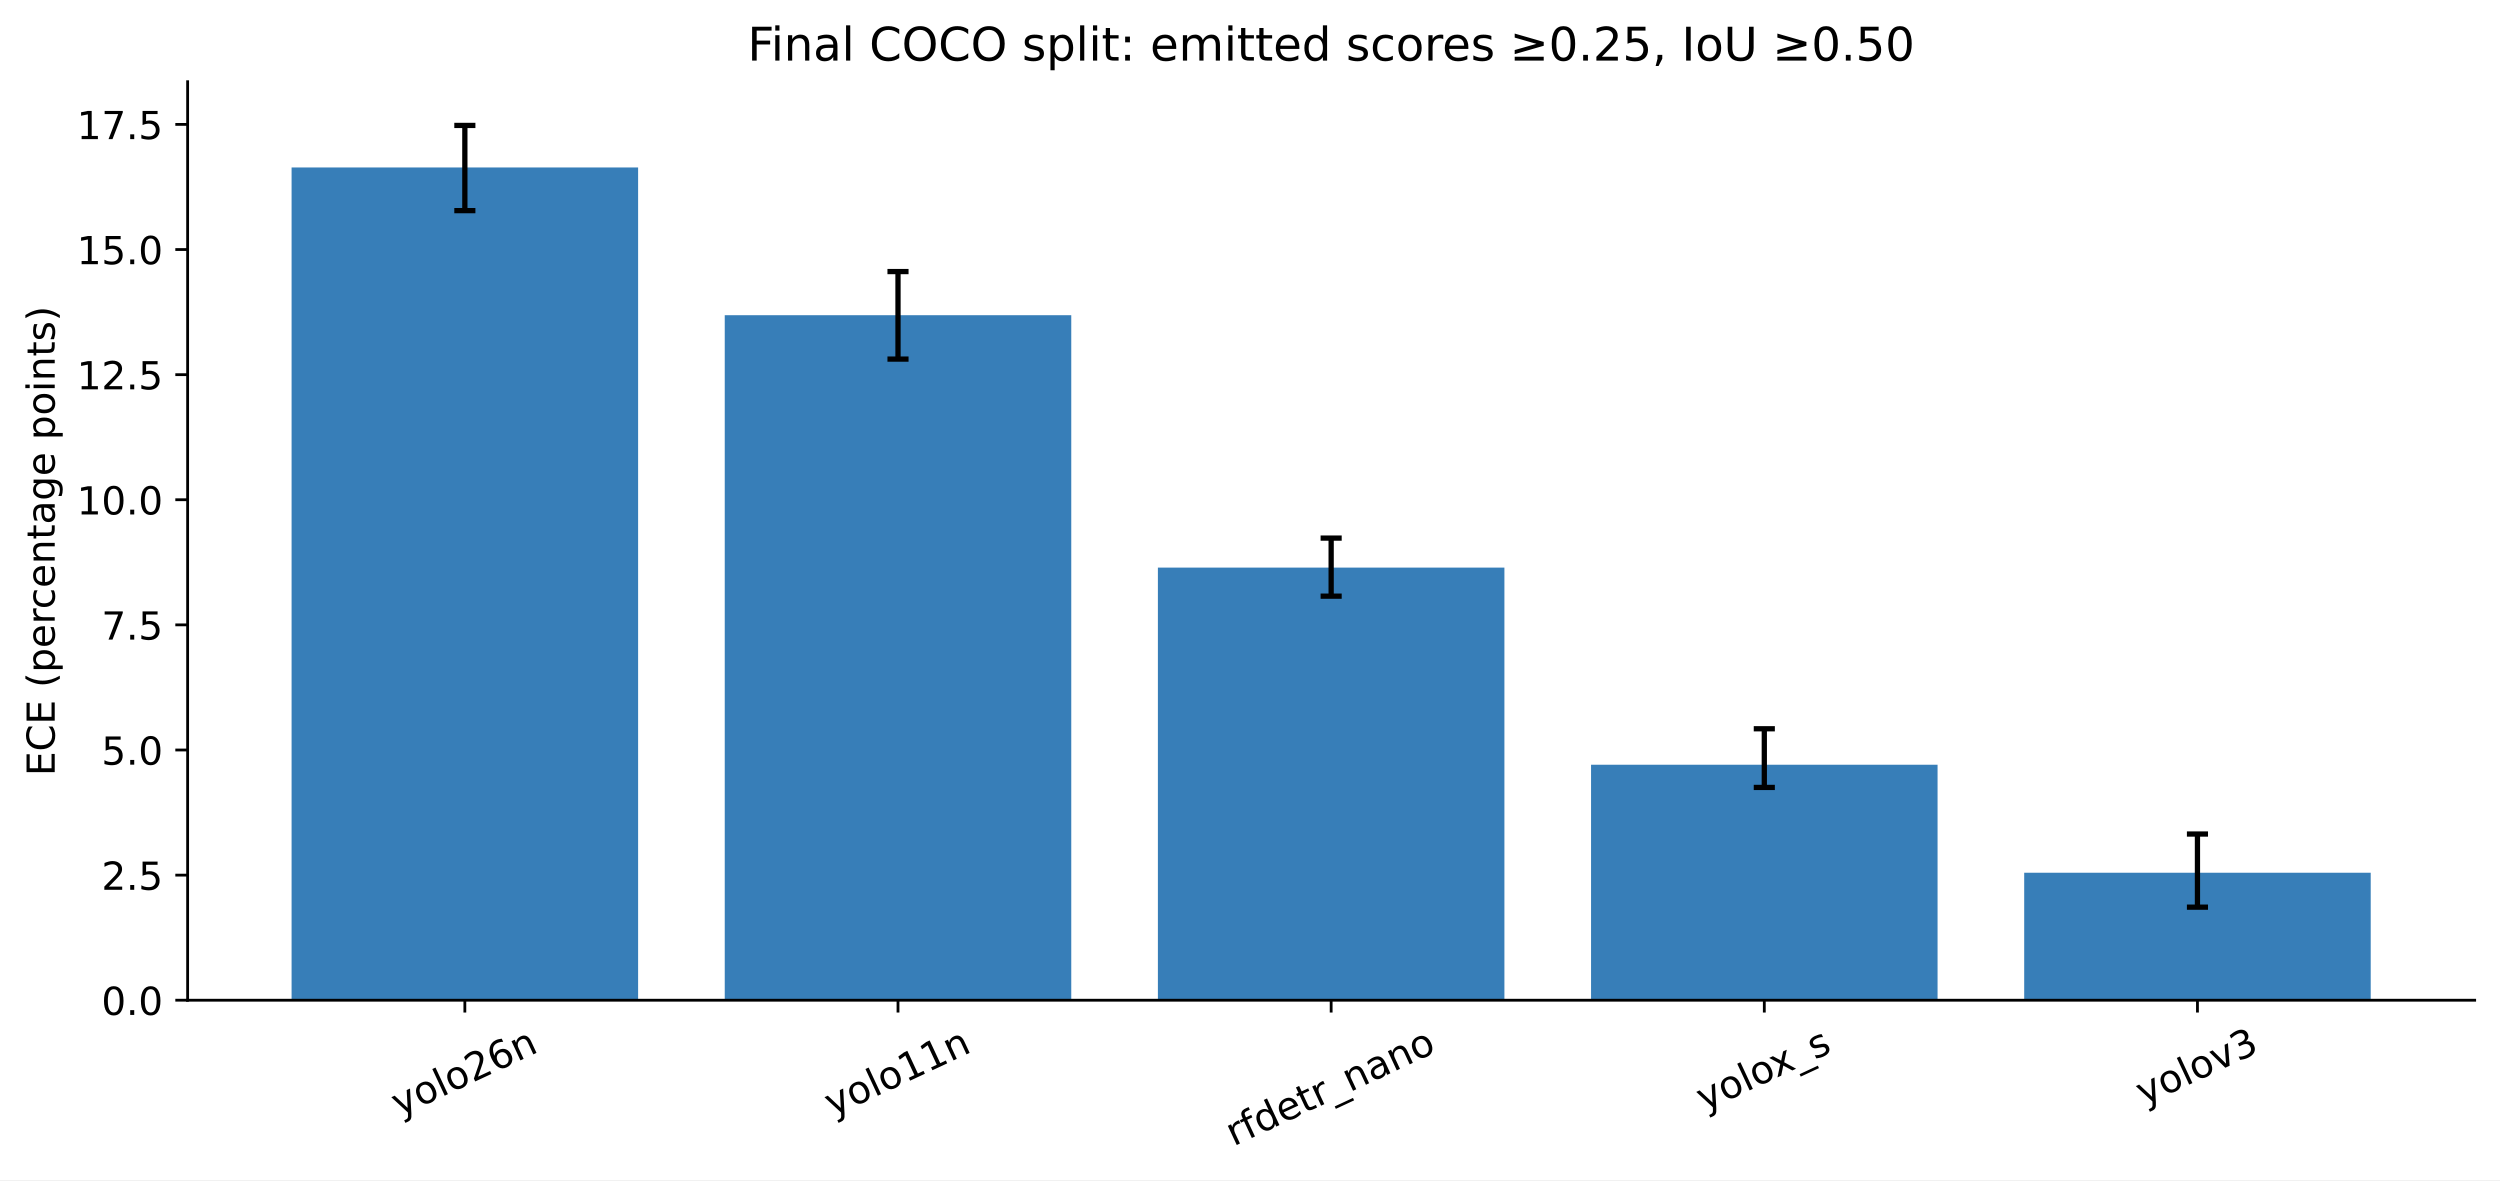
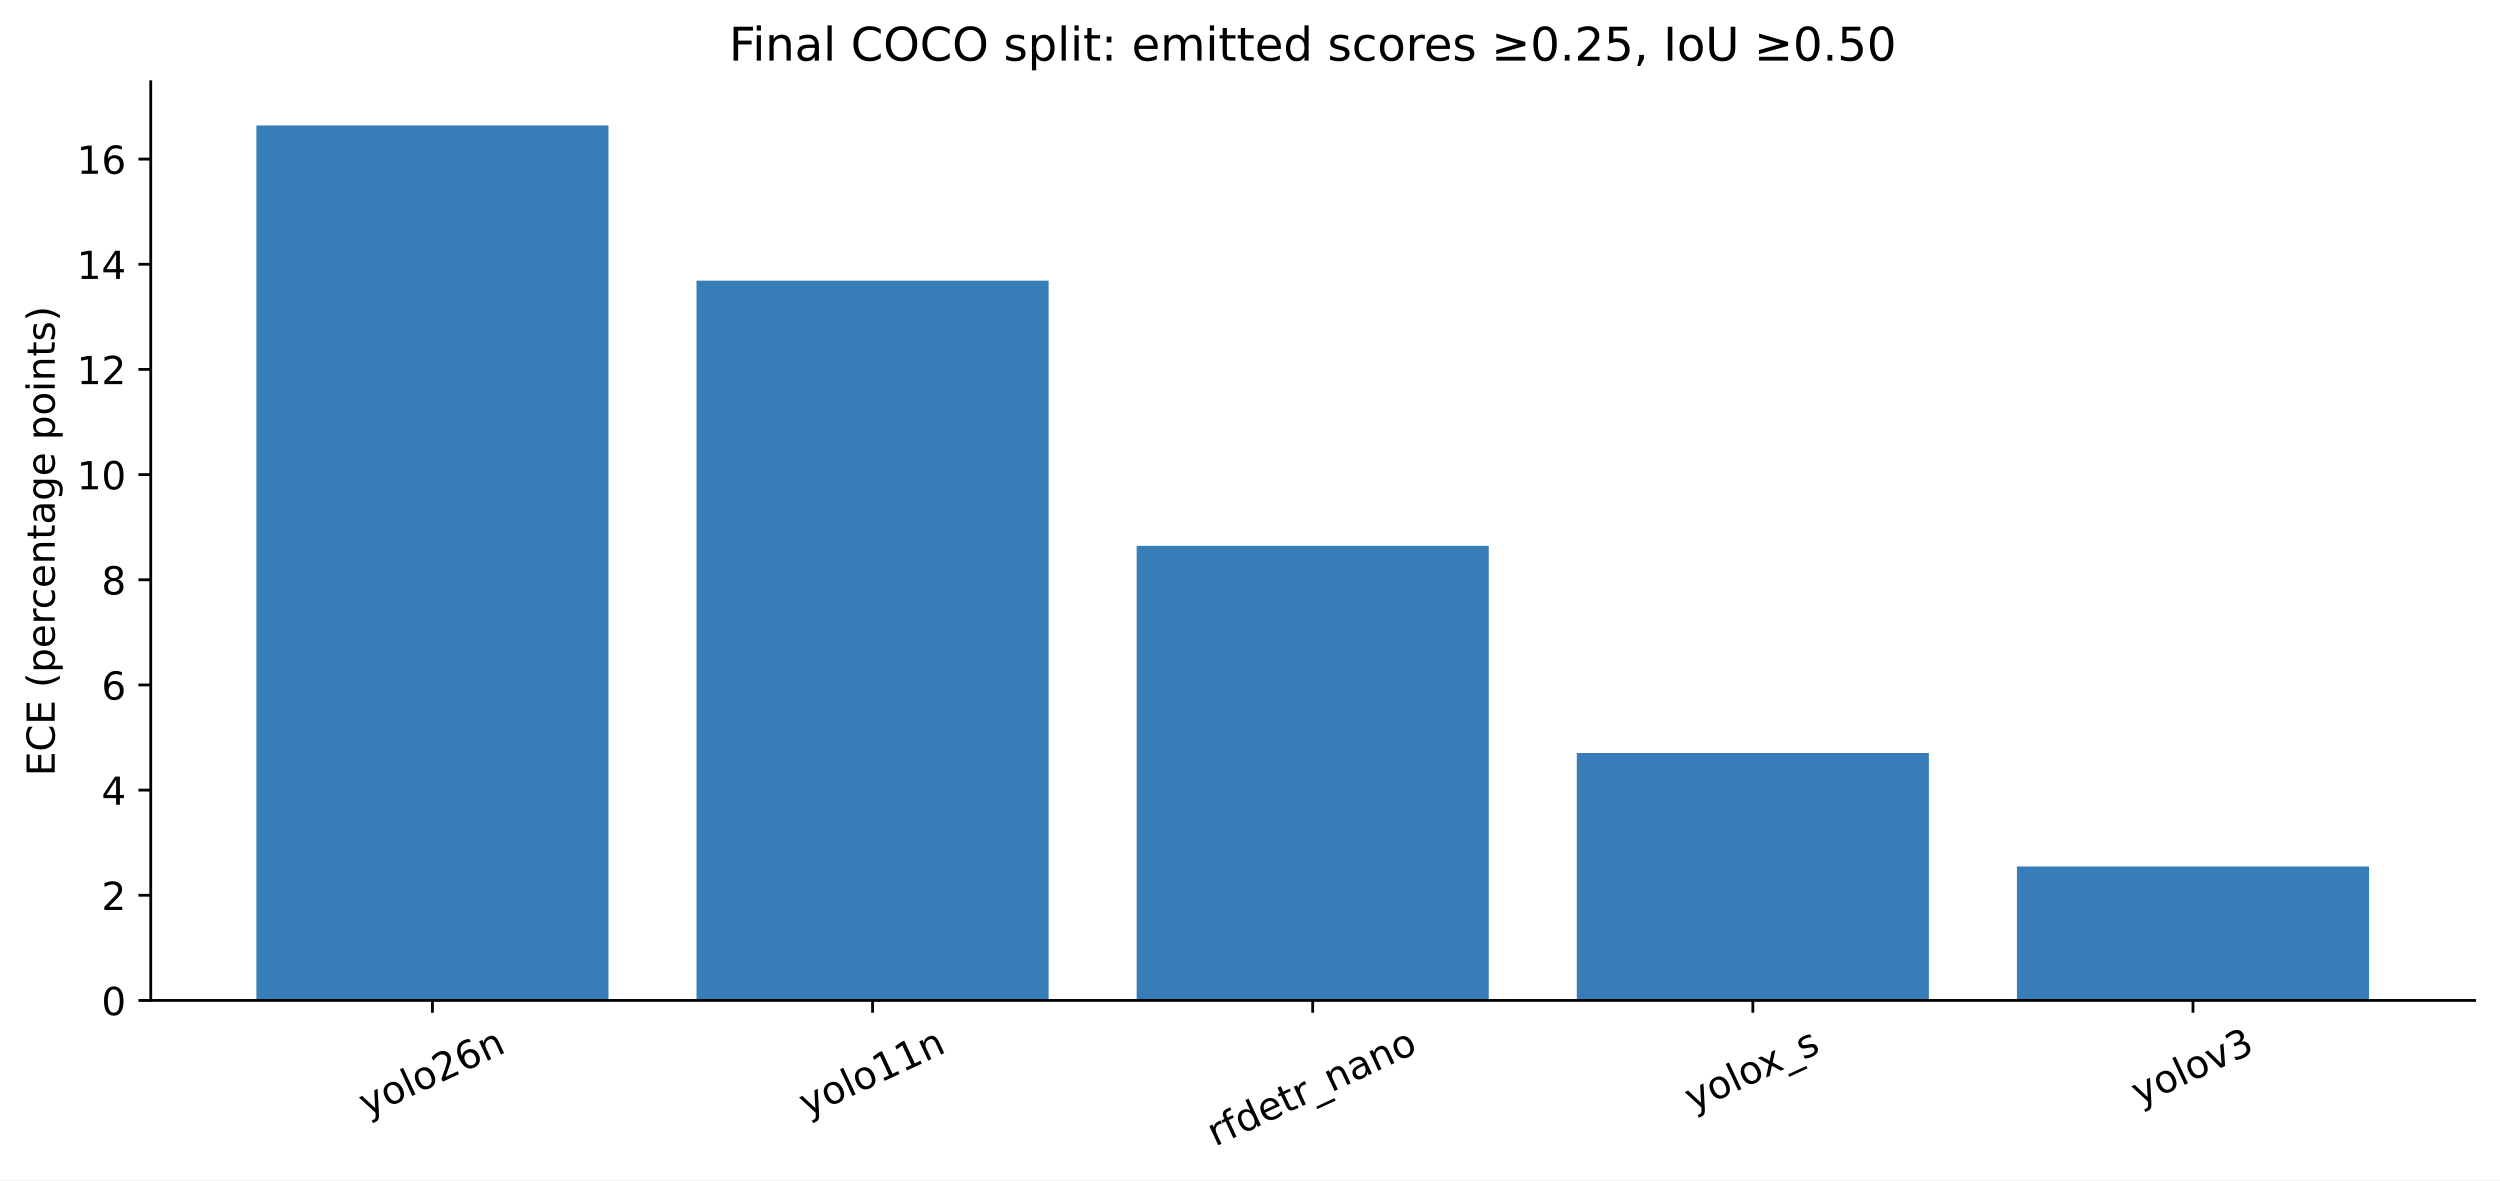
- <svg xmlns="http://www.w3.org/2000/svg" xmlns:xlink="http://www.w3.org/1999/xlink" width="710.678pt" height="335.464pt" viewBox="0 0 710.678 335.464" version="1.1">
+ <svg xmlns="http://www.w3.org/2000/svg" xmlns:xlink="http://www.w3.org/1999/xlink" width="710.533pt" height="335.464pt" viewBox="0 0 710.533 335.464" version="1.1">
  <defs>
    <style type="text/css">*{stroke-linejoin: round; stroke-linecap: butt}</style>
  </defs>
  <g id="figure_1">
    <g id="patch_1">
-       <path d="M 0 335.464 L 710.678 335.464 L 710.678 0 L 0 0 z " style="fill: #ffffff" />
+       <path d="M 0 335.464 L 710.533 335.464 L 710.533 0 L 0 0 z " style="fill: #ffffff" />
    </g>
    <g id="axes_1">
      <g id="patch_2">
-         <path d="M 53.338 284.335 L 703.478 284.335 L 703.478 23.23 L 53.338 23.23 z " style="fill: #ffffff" />
+         <path d="M 42.843 284.335 L 703.333 284.335 L 703.333 23.23 L 42.843 23.23 z " style="fill: #ffffff" />
      </g>
      <g id="patch_3">
-         <path d="M 82.89 284.335 L 181.396 284.335 L 181.396 47.611 L 82.89 47.611 z " clip-path="url(#p9b7a0a9234)" style="fill: #377eb8" />
+         <path d="M 72.866 284.335 L 172.94 284.335 L 172.94 35.664 L 72.866 35.664 z " clip-path="url(#p869e72a618)" style="fill: #377eb8" />
      </g>
      <g id="patch_4">
-         <path d="M 206.023 284.335 L 304.529 284.335 L 304.529 89.593 L 206.023 89.593 z " clip-path="url(#p9b7a0a9234)" style="fill: #377eb8" />
+         <path d="M 197.959 284.335 L 298.033 284.335 L 298.033 79.764 L 197.959 79.764 z " clip-path="url(#p869e72a618)" style="fill: #377eb8" />
      </g>
      <g id="patch_5">
-         <path d="M 329.155 284.335 L 427.661 284.335 L 427.661 161.355 L 329.155 161.355 z " clip-path="url(#p9b7a0a9234)" style="fill: #377eb8" />
+         <path d="M 323.051 284.335 L 423.126 284.335 L 423.126 155.149 L 323.051 155.149 z " clip-path="url(#p869e72a618)" style="fill: #377eb8" />
      </g>
      <g id="patch_6">
-         <path d="M 452.288 284.335 L 550.794 284.335 L 550.794 217.386 L 452.288 217.386 z " clip-path="url(#p9b7a0a9234)" style="fill: #377eb8" />
+         <path d="M 448.144 284.335 L 548.218 284.335 L 548.218 214.008 L 448.144 214.008 z " clip-path="url(#p869e72a618)" style="fill: #377eb8" />
      </g>
      <g id="patch_7">
-         <path d="M 575.42 284.335 L 673.926 284.335 L 673.926 248.088 L 575.42 248.088 z " clip-path="url(#p9b7a0a9234)" style="fill: #377eb8" />
-       </g>
-       <g id="PathCollection_1">
-         <defs>
-           <path id="m58e136457c" d="M 3 0 L -3 -0 " style="stroke: #000000; stroke-width: 1.5" />
-         </defs>
-         <g clip-path="url(#p9b7a0a9234)">
-           <use xlink:href="#m58e136457c" x="132.143" y="59.873" style="stroke: #000000; stroke-width: 1.5" />
-           <use xlink:href="#m58e136457c" x="255.276" y="102.087" style="stroke: #000000; stroke-width: 1.5" />
-           <use xlink:href="#m58e136457c" x="378.408" y="169.474" style="stroke: #000000; stroke-width: 1.5" />
-           <use xlink:href="#m58e136457c" x="501.541" y="223.852" style="stroke: #000000; stroke-width: 1.5" />
-           <use xlink:href="#m58e136457c" x="624.673" y="257.889" style="stroke: #000000; stroke-width: 1.5" />
-         </g>
-       </g>
-       <g id="PathCollection_2">
-         <g clip-path="url(#p9b7a0a9234)">
-           <use xlink:href="#m58e136457c" x="132.143" y="35.664" style="stroke: #000000; stroke-width: 1.5" />
-           <use xlink:href="#m58e136457c" x="255.276" y="77.204" style="stroke: #000000; stroke-width: 1.5" />
-           <use xlink:href="#m58e136457c" x="378.408" y="152.963" style="stroke: #000000; stroke-width: 1.5" />
-           <use xlink:href="#m58e136457c" x="501.541" y="207.161" style="stroke: #000000; stroke-width: 1.5" />
-           <use xlink:href="#m58e136457c" x="624.673" y="237.086" style="stroke: #000000; stroke-width: 1.5" />
-         </g>
+         <path d="M 573.237 284.335 L 673.311 284.335 L 673.311 246.259 L 573.237 246.259 z " clip-path="url(#p869e72a618)" style="fill: #377eb8" />
      </g>
      <g id="matplotlib.axis_1">
        <g id="xtick_1">
          <g id="line2d_1">
            <defs>
-               <path id="m447dc8540b" d="M 0 0 L 0 3.5 " style="stroke: #000000; stroke-width: 0.8" />
+               <path id="mfb838d94ab" d="M 0 0 L 0 3.5 " style="stroke: #000000; stroke-width: 0.8" />
            </defs>
            <g>
-               <use xlink:href="#m447dc8540b" x="132.143" y="284.335" style="stroke: #000000; stroke-width: 0.8" />
+               <use xlink:href="#mfb838d94ab" x="122.903" y="284.335" style="stroke: #000000; stroke-width: 0.8" />
            </g>
          </g>
          <g id="text_1">
-             <text style="font-size: 11px; font-family: 'DejaVu Sans', 'Bitstream Vera Sans', 'Computer Modern Sans Serif', 'Lucida Grande', 'Verdana', 'Geneva', 'Lucid', 'Arial', 'Helvetica', 'Avant Garde', sans-serif" transform="translate(113.4885 317.5043) rotate(-25)">yolo26n</text>
+             <text style="font-size: 11px; font-family: 'DejaVu Sans', 'Bitstream Vera Sans', 'Computer Modern Sans Serif', 'Lucida Grande', 'Verdana', 'Geneva', 'Lucid', 'Arial', 'Helvetica', 'Avant Garde', sans-serif" transform="translate(104.2484 317.5043) rotate(-25)">yolo26n</text>
          </g>
        </g>
        <g id="xtick_2">
          <g id="line2d_2">
            <g>
-               <use xlink:href="#m447dc8540b" x="255.276" y="284.335" style="stroke: #000000; stroke-width: 0.8" />
+               <use xlink:href="#mfb838d94ab" x="247.996" y="284.335" style="stroke: #000000; stroke-width: 0.8" />
            </g>
          </g>
          <g id="text_2">
-             <text style="font-size: 11px; font-family: 'DejaVu Sans', 'Bitstream Vera Sans', 'Computer Modern Sans Serif', 'Lucida Grande', 'Verdana', 'Geneva', 'Lucid', 'Arial', 'Helvetica', 'Avant Garde', sans-serif" transform="translate(236.6211 317.5043) rotate(-25)">yolo11n</text>
+             <text style="font-size: 11px; font-family: 'DejaVu Sans', 'Bitstream Vera Sans', 'Computer Modern Sans Serif', 'Lucida Grande', 'Verdana', 'Geneva', 'Lucid', 'Arial', 'Helvetica', 'Avant Garde', sans-serif" transform="translate(229.3412 317.5043) rotate(-25)">yolo11n</text>
          </g>
        </g>
        <g id="xtick_3">
          <g id="line2d_3">
            <g>
-               <use xlink:href="#m447dc8540b" x="378.408" y="284.335" style="stroke: #000000; stroke-width: 0.8" />
+               <use xlink:href="#mfb838d94ab" x="373.088" y="284.335" style="stroke: #000000; stroke-width: 0.8" />
            </g>
          </g>
          <g id="text_3">
-             <text style="font-size: 11px; font-family: 'DejaVu Sans', 'Bitstream Vera Sans', 'Computer Modern Sans Serif', 'Lucida Grande', 'Verdana', 'Geneva', 'Lucid', 'Arial', 'Helvetica', 'Avant Garde', sans-serif" transform="translate(350.6722 325.9135) rotate(-25)">rfdetr_nano</text>
+             <text style="font-size: 11px; font-family: 'DejaVu Sans', 'Bitstream Vera Sans', 'Computer Modern Sans Serif', 'Lucida Grande', 'Verdana', 'Geneva', 'Lucid', 'Arial', 'Helvetica', 'Avant Garde', sans-serif" transform="translate(345.3525 325.9135) rotate(-25)">rfdetr_nano</text>
          </g>
        </g>
        <g id="xtick_4">
          <g id="line2d_4">
            <g>
-               <use xlink:href="#m447dc8540b" x="501.541" y="284.335" style="stroke: #000000; stroke-width: 0.8" />
+               <use xlink:href="#mfb838d94ab" x="498.181" y="284.335" style="stroke: #000000; stroke-width: 0.8" />
            </g>
          </g>
          <g id="text_4">
-             <text style="font-size: 11px; font-family: 'DejaVu Sans', 'Bitstream Vera Sans', 'Computer Modern Sans Serif', 'Lucida Grande', 'Verdana', 'Geneva', 'Lucid', 'Arial', 'Helvetica', 'Avant Garde', sans-serif" transform="translate(484.4401 315.9949) rotate(-25)">yolox_s</text>
+             <text style="font-size: 11px; font-family: 'DejaVu Sans', 'Bitstream Vera Sans', 'Computer Modern Sans Serif', 'Lucida Grande', 'Verdana', 'Geneva', 'Lucid', 'Arial', 'Helvetica', 'Avant Garde', sans-serif" transform="translate(481.0806 315.9949) rotate(-25)">yolox_s</text>
          </g>
        </g>
        <g id="xtick_5">
          <g id="line2d_5">
            <g>
-               <use xlink:href="#m447dc8540b" x="624.673" y="284.335" style="stroke: #000000; stroke-width: 0.8" />
+               <use xlink:href="#mfb838d94ab" x="623.274" y="284.335" style="stroke: #000000; stroke-width: 0.8" />
            </g>
          </g>
          <g id="text_5">
-             <text style="font-size: 11px; font-family: 'DejaVu Sans', 'Bitstream Vera Sans', 'Computer Modern Sans Serif', 'Lucida Grande', 'Verdana', 'Geneva', 'Lucid', 'Arial', 'Helvetica', 'Avant Garde', sans-serif" transform="translate(609.3991 314.3518) rotate(-25)">yolov3</text>
+             <text style="font-size: 11px; font-family: 'DejaVu Sans', 'Bitstream Vera Sans', 'Computer Modern Sans Serif', 'Lucida Grande', 'Verdana', 'Geneva', 'Lucid', 'Arial', 'Helvetica', 'Avant Garde', sans-serif" transform="translate(607.9999 314.3518) rotate(-25)">yolov3</text>
          </g>
        </g>
      </g>
      <g id="matplotlib.axis_2">
        <g id="ytick_1">
          <g id="line2d_6">
            <defs>
-               <path id="mcc0a1b9167" d="M 0 0 L -3.5 0 " style="stroke: #000000; stroke-width: 0.8" />
+               <path id="m43f2d749d9" d="M 0 0 L -3.5 0 " style="stroke: #000000; stroke-width: 0.8" />
            </defs>
            <g>
-               <use xlink:href="#mcc0a1b9167" x="53.338" y="284.335" style="stroke: #000000; stroke-width: 0.8" />
+               <use xlink:href="#m43f2d749d9" x="42.843" y="284.335" style="stroke: #000000; stroke-width: 0.8" />
            </g>
          </g>
          <g id="text_6">
-             <text style="font-size: 11px; font-family: 'DejaVu Sans', 'Bitstream Vera Sans', 'Computer Modern Sans Serif', 'Lucida Grande', 'Verdana', 'Geneva', 'Lucid', 'Arial', 'Helvetica', 'Avant Garde', sans-serif; text-anchor: end" x="46.338" y="288.514" transform="rotate(-0 46.33812 288.5145)">0.0</text>
+             <text style="font-size: 11px; font-family: 'DejaVu Sans', 'Bitstream Vera Sans', 'Computer Modern Sans Serif', 'Lucida Grande', 'Verdana', 'Geneva', 'Lucid', 'Arial', 'Helvetica', 'Avant Garde', sans-serif; text-anchor: end" x="35.843" y="288.514" transform="rotate(-0 35.84344 288.5145)">0</text>
          </g>
        </g>
        <g id="ytick_2">
          <g id="line2d_7">
            <g>
-               <use xlink:href="#mcc0a1b9167" x="53.338" y="248.768" style="stroke: #000000; stroke-width: 0.8" />
+               <use xlink:href="#m43f2d749d9" x="42.843" y="254.445" style="stroke: #000000; stroke-width: 0.8" />
            </g>
          </g>
          <g id="text_7">
-             <text style="font-size: 11px; font-family: 'DejaVu Sans', 'Bitstream Vera Sans', 'Computer Modern Sans Serif', 'Lucida Grande', 'Verdana', 'Geneva', 'Lucid', 'Arial', 'Helvetica', 'Avant Garde', sans-serif; text-anchor: end" x="46.338" y="252.947" transform="rotate(-0 46.33812 252.9471)">2.5</text>
+             <text style="font-size: 11px; font-family: 'DejaVu Sans', 'Bitstream Vera Sans', 'Computer Modern Sans Serif', 'Lucida Grande', 'Verdana', 'Geneva', 'Lucid', 'Arial', 'Helvetica', 'Avant Garde', sans-serif; text-anchor: end" x="35.843" y="258.625" transform="rotate(-0 35.84344 258.6246)">2</text>
          </g>
        </g>
        <g id="ytick_3">
          <g id="line2d_8">
            <g>
-               <use xlink:href="#mcc0a1b9167" x="53.338" y="213.201" style="stroke: #000000; stroke-width: 0.8" />
+               <use xlink:href="#m43f2d749d9" x="42.843" y="224.556" style="stroke: #000000; stroke-width: 0.8" />
            </g>
          </g>
          <g id="text_8">
-             <text style="font-size: 11px; font-family: 'DejaVu Sans', 'Bitstream Vera Sans', 'Computer Modern Sans Serif', 'Lucida Grande', 'Verdana', 'Geneva', 'Lucid', 'Arial', 'Helvetica', 'Avant Garde', sans-serif; text-anchor: end" x="46.338" y="217.38" transform="rotate(-0 46.33812 217.3798)">5.0</text>
+             <text style="font-size: 11px; font-family: 'DejaVu Sans', 'Bitstream Vera Sans', 'Computer Modern Sans Serif', 'Lucida Grande', 'Verdana', 'Geneva', 'Lucid', 'Arial', 'Helvetica', 'Avant Garde', sans-serif; text-anchor: end" x="35.843" y="228.735" transform="rotate(-0 35.84344 228.7347)">4</text>
          </g>
        </g>
        <g id="ytick_4">
          <g id="line2d_9">
            <g>
-               <use xlink:href="#mcc0a1b9167" x="53.338" y="177.633" style="stroke: #000000; stroke-width: 0.8" />
+               <use xlink:href="#m43f2d749d9" x="42.843" y="194.666" style="stroke: #000000; stroke-width: 0.8" />
            </g>
          </g>
          <g id="text_9">
-             <text style="font-size: 11px; font-family: 'DejaVu Sans', 'Bitstream Vera Sans', 'Computer Modern Sans Serif', 'Lucida Grande', 'Verdana', 'Geneva', 'Lucid', 'Arial', 'Helvetica', 'Avant Garde', sans-serif; text-anchor: end" x="46.338" y="181.812" transform="rotate(-0 46.33812 181.8125)">7.5</text>
+             <text style="font-size: 11px; font-family: 'DejaVu Sans', 'Bitstream Vera Sans', 'Computer Modern Sans Serif', 'Lucida Grande', 'Verdana', 'Geneva', 'Lucid', 'Arial', 'Helvetica', 'Avant Garde', sans-serif; text-anchor: end" x="35.843" y="198.845" transform="rotate(-0 35.84344 198.8448)">6</text>
          </g>
        </g>
        <g id="ytick_5">
          <g id="line2d_10">
            <g>
-               <use xlink:href="#mcc0a1b9167" x="53.338" y="142.066" style="stroke: #000000; stroke-width: 0.8" />
+               <use xlink:href="#m43f2d749d9" x="42.843" y="164.776" style="stroke: #000000; stroke-width: 0.8" />
            </g>
          </g>
          <g id="text_10">
-             <text style="font-size: 11px; font-family: 'DejaVu Sans', 'Bitstream Vera Sans', 'Computer Modern Sans Serif', 'Lucida Grande', 'Verdana', 'Geneva', 'Lucid', 'Arial', 'Helvetica', 'Avant Garde', sans-serif; text-anchor: end" x="46.338" y="146.245" transform="rotate(-0 46.33812 146.2451)">10.0</text>
+             <text style="font-size: 11px; font-family: 'DejaVu Sans', 'Bitstream Vera Sans', 'Computer Modern Sans Serif', 'Lucida Grande', 'Verdana', 'Geneva', 'Lucid', 'Arial', 'Helvetica', 'Avant Garde', sans-serif; text-anchor: end" x="35.843" y="168.955" transform="rotate(-0 35.84344 168.9549)">8</text>
          </g>
        </g>
        <g id="ytick_6">
          <g id="line2d_11">
            <g>
-               <use xlink:href="#mcc0a1b9167" x="53.338" y="106.499" style="stroke: #000000; stroke-width: 0.8" />
+               <use xlink:href="#m43f2d749d9" x="42.843" y="134.886" style="stroke: #000000; stroke-width: 0.8" />
            </g>
          </g>
          <g id="text_11">
-             <text style="font-size: 11px; font-family: 'DejaVu Sans', 'Bitstream Vera Sans', 'Computer Modern Sans Serif', 'Lucida Grande', 'Verdana', 'Geneva', 'Lucid', 'Arial', 'Helvetica', 'Avant Garde', sans-serif; text-anchor: end" x="46.338" y="110.678" transform="rotate(-0 46.33812 110.6778)">12.5</text>
+             <text style="font-size: 11px; font-family: 'DejaVu Sans', 'Bitstream Vera Sans', 'Computer Modern Sans Serif', 'Lucida Grande', 'Verdana', 'Geneva', 'Lucid', 'Arial', 'Helvetica', 'Avant Garde', sans-serif; text-anchor: end" x="35.843" y="139.065" transform="rotate(-0 35.84344 139.065)">10</text>
          </g>
        </g>
        <g id="ytick_7">
          <g id="line2d_12">
            <g>
-               <use xlink:href="#mcc0a1b9167" x="53.338" y="70.931" style="stroke: #000000; stroke-width: 0.8" />
+               <use xlink:href="#m43f2d749d9" x="42.843" y="104.996" style="stroke: #000000; stroke-width: 0.8" />
            </g>
          </g>
          <g id="text_12">
-             <text style="font-size: 11px; font-family: 'DejaVu Sans', 'Bitstream Vera Sans', 'Computer Modern Sans Serif', 'Lucida Grande', 'Verdana', 'Geneva', 'Lucid', 'Arial', 'Helvetica', 'Avant Garde', sans-serif; text-anchor: end" x="46.338" y="75.11" transform="rotate(-0 46.33812 75.11043)">15.0</text>
+             <text style="font-size: 11px; font-family: 'DejaVu Sans', 'Bitstream Vera Sans', 'Computer Modern Sans Serif', 'Lucida Grande', 'Verdana', 'Geneva', 'Lucid', 'Arial', 'Helvetica', 'Avant Garde', sans-serif; text-anchor: end" x="35.843" y="109.175" transform="rotate(-0 35.84344 109.1751)">12</text>
          </g>
        </g>
        <g id="ytick_8">
          <g id="line2d_13">
            <g>
-               <use xlink:href="#mcc0a1b9167" x="53.338" y="35.364" style="stroke: #000000; stroke-width: 0.8" />
+               <use xlink:href="#m43f2d749d9" x="42.843" y="75.106" style="stroke: #000000; stroke-width: 0.8" />
            </g>
          </g>
          <g id="text_13">
-             <text style="font-size: 11px; font-family: 'DejaVu Sans', 'Bitstream Vera Sans', 'Computer Modern Sans Serif', 'Lucida Grande', 'Verdana', 'Geneva', 'Lucid', 'Arial', 'Helvetica', 'Avant Garde', sans-serif; text-anchor: end" x="46.338" y="39.543" transform="rotate(-0 46.33812 39.54309)">17.5</text>
+             <text style="font-size: 11px; font-family: 'DejaVu Sans', 'Bitstream Vera Sans', 'Computer Modern Sans Serif', 'Lucida Grande', 'Verdana', 'Geneva', 'Lucid', 'Arial', 'Helvetica', 'Avant Garde', sans-serif; text-anchor: end" x="35.843" y="79.285" transform="rotate(-0 35.84344 79.28518)">14</text>
          </g>
        </g>
-         <g id="text_14">
+         <g id="ytick_9">
+           <g id="line2d_14">
+             <g>
+               <use xlink:href="#m43f2d749d9" x="42.843" y="45.216" style="stroke: #000000; stroke-width: 0.8" />
+             </g>
+           </g>
+           <g id="text_14">
+             <text style="font-size: 11px; font-family: 'DejaVu Sans', 'Bitstream Vera Sans', 'Computer Modern Sans Serif', 'Lucida Grande', 'Verdana', 'Geneva', 'Lucid', 'Arial', 'Helvetica', 'Avant Garde', sans-serif; text-anchor: end" x="35.843" y="49.395" transform="rotate(-0 35.84344 49.39528)">16</text>
+           </g>
+         </g>
+         <g id="text_15">
          <text style="font-size: 11px; font-family: 'DejaVu Sans', 'Bitstream Vera Sans', 'Computer Modern Sans Serif', 'Lucida Grande', 'Verdana', 'Geneva', 'Lucid', 'Arial', 'Helvetica', 'Avant Garde', sans-serif; text-anchor: middle" x="15.558" y="153.783" transform="rotate(-90 15.55828 153.7826)">ECE (percentage points)</text>
        </g>
      </g>
-       <g id="LineCollection_1">
-         <path d="M 132.143 59.873 L 132.143 35.664 " clip-path="url(#p9b7a0a9234)" style="fill: none; stroke: #000000; stroke-width: 1.5" />
-         <path d="M 255.276 102.087 L 255.276 77.204 " clip-path="url(#p9b7a0a9234)" style="fill: none; stroke: #000000; stroke-width: 1.5" />
-         <path d="M 378.408 169.474 L 378.408 152.963 " clip-path="url(#p9b7a0a9234)" style="fill: none; stroke: #000000; stroke-width: 1.5" />
-         <path d="M 501.541 223.852 L 501.541 207.161 " clip-path="url(#p9b7a0a9234)" style="fill: none; stroke: #000000; stroke-width: 1.5" />
-         <path d="M 624.673 257.889 L 624.673 237.086 " clip-path="url(#p9b7a0a9234)" style="fill: none; stroke: #000000; stroke-width: 1.5" />
-       </g>
      <g id="patch_8">
-         <path d="M 53.338 284.335 L 53.338 23.23 " style="fill: none; stroke: #000000; stroke-width: 0.8; stroke-linejoin: miter; stroke-linecap: square" />
+         <path d="M 42.843 284.335 L 42.843 23.23 " style="fill: none; stroke: #000000; stroke-width: 0.8; stroke-linejoin: miter; stroke-linecap: square" />
      </g>
      <g id="patch_9">
-         <path d="M 53.338 284.335 L 703.478 284.335 " style="fill: none; stroke: #000000; stroke-width: 0.8; stroke-linejoin: miter; stroke-linecap: square" />
+         <path d="M 42.843 284.335 L 703.333 284.335 " style="fill: none; stroke: #000000; stroke-width: 0.8; stroke-linejoin: miter; stroke-linecap: square" />
      </g>
-       <g id="text_15">
-         <text style="font-size: 13.2px; font-family: 'DejaVu Sans', 'Bitstream Vera Sans', 'Computer Modern Sans Serif', 'Lucida Grande', 'Verdana', 'Geneva', 'Lucid', 'Arial', 'Helvetica', 'Avant Garde', sans-serif; text-anchor: middle" x="378.408" y="17.23" transform="rotate(-0 378.4081 17.22994)">Final COCO split: emitted scores ≥0.25, IoU ≥0.50</text>
+       <g id="text_16">
+         <text style="font-size: 13.2px; font-family: 'DejaVu Sans', 'Bitstream Vera Sans', 'Computer Modern Sans Serif', 'Lucida Grande', 'Verdana', 'Geneva', 'Lucid', 'Arial', 'Helvetica', 'Avant Garde', sans-serif; text-anchor: middle" x="373.088" y="17.23" transform="rotate(-0 373.0884 17.22994)">Final COCO split: emitted scores ≥0.25, IoU ≥0.50</text>
      </g>
    </g>
  </g>
  <defs>
-     <clipPath id="p9b7a0a9234">
-       <rect x="53.338" y="23.23" width="650.14" height="261.105" />
+     <clipPath id="p869e72a618">
+       <rect x="42.843" y="23.23" width="660.49" height="261.105" />
    </clipPath>
  </defs>
</svg>
